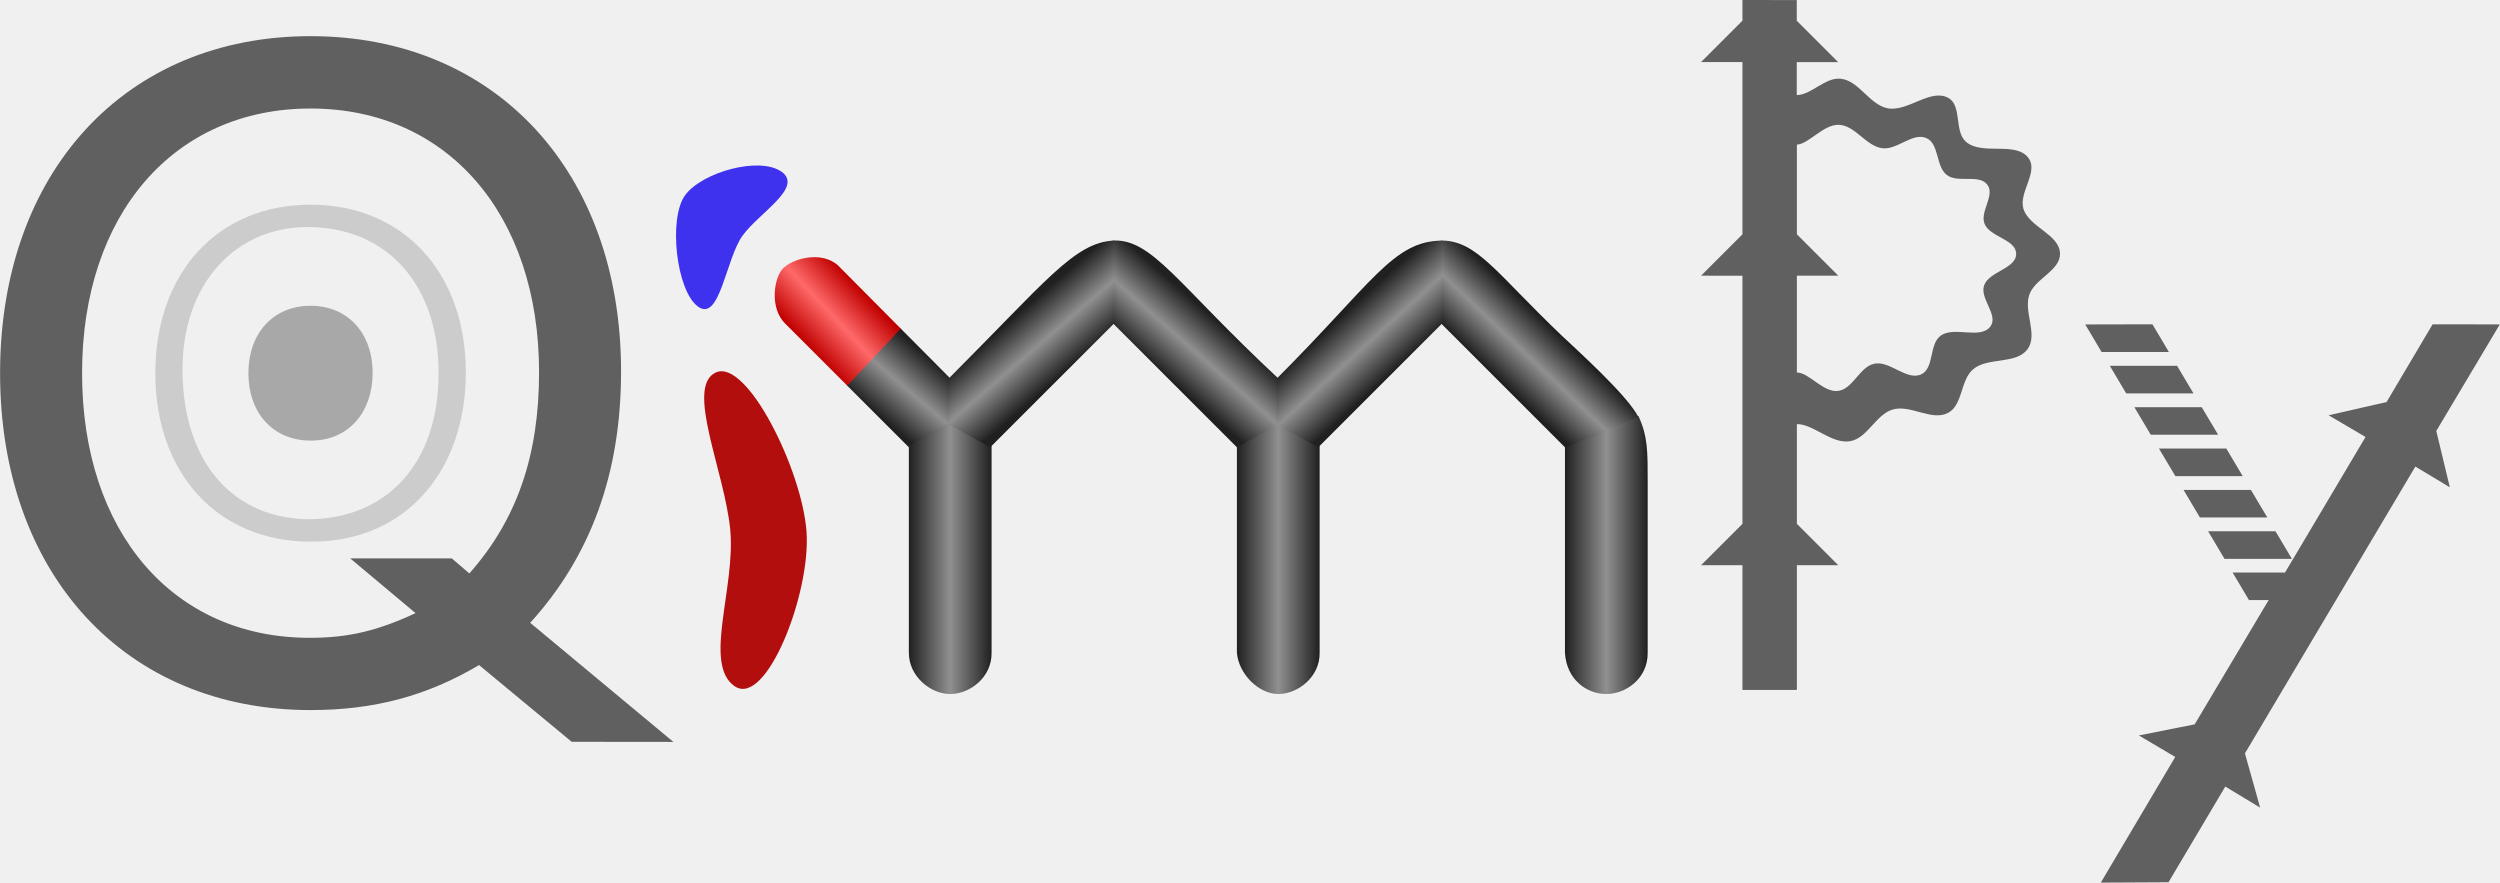
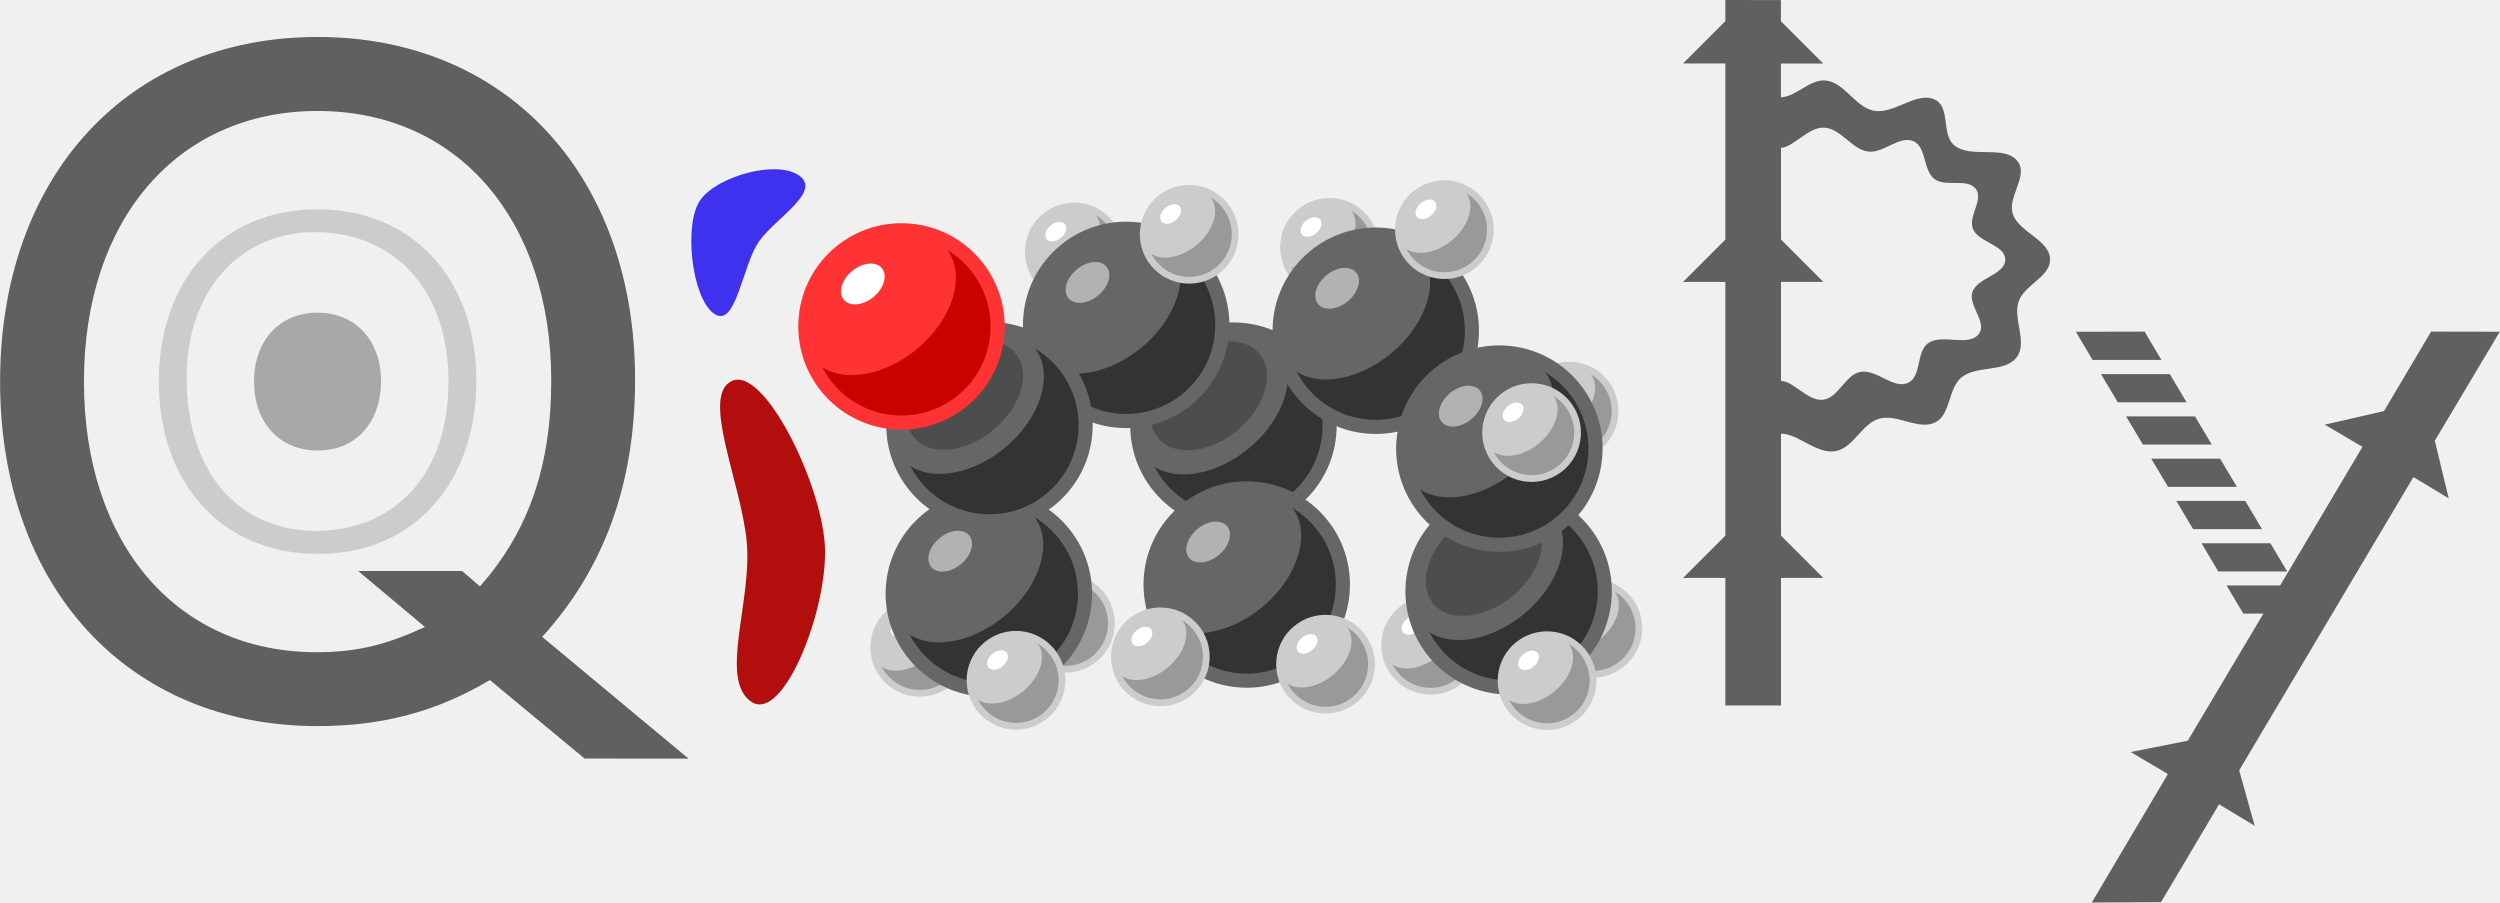
- <svg xmlns="http://www.w3.org/2000/svg" xmlns:xlink="http://www.w3.org/1999/xlink" id="svg8" width="181.37" height="64.036" version="1.1" viewBox="0 0 47.987 16.943">
-   <defs id="defs2">
-     <linearGradient id="linearGradient4556">
-       <stop id="stop4550" stop-color="#202020" offset="0" />
-       <stop id="stop4552" stop-color="#909090" offset=".5" />
-       <stop id="stop4554" stop-color="#202020" offset="1" />
-     </linearGradient>
-     <linearGradient id="linearGradient895" x1="64.744" x2="66.332" y1="44.967" y2="44.967" gradientTransform="translate(-.10583 -.026458)" gradientUnits="userSpaceOnUse" xlink:href="#linearGradient4556" />
-     <linearGradient id="linearGradient905" x1="58.394" x2="59.982" y1="45.035" y2="45.035" gradientTransform="translate(-.052917 -.026455)" gradientUnits="userSpaceOnUse" xlink:href="#linearGradient4556" />
-     <linearGradient id="linearGradient913" x1="52.044" x2="53.632" y1="45.035" y2="45.035" gradientTransform="translate(0 -.026458)" gradientUnits="userSpaceOnUse" xlink:href="#linearGradient4556" />
-     <linearGradient id="linearGradient921" x1="63.432" x2="64.405" y1="41.524" y2="40.502" gradientTransform="translate(-.10581)" gradientUnits="userSpaceOnUse" xlink:href="#linearGradient4556" />
-     <linearGradient id="linearGradient929" x1="57.158" x2="58.115" y1="41.621" y2="40.533" gradientTransform="translate(-.052917)" gradientUnits="userSpaceOnUse" xlink:href="#linearGradient4556" />
-     <linearGradient id="linearGradient937" x1="60.285" x2="61.267" y1="40.482" y2="41.559" gradientTransform="translate(-.079375)" gradientUnits="userSpaceOnUse" xlink:href="#linearGradient4556" />
-     <linearGradient id="linearGradient945" x1="53.843" x2="54.787" y1="40.58" y2="41.674" gradientTransform="translate(-.026459)" gradientUnits="userSpaceOnUse" xlink:href="#linearGradient4556" />
-     <linearGradient id="linearGradient953" x1="51.402" x2="52.363" y1="42.218" y2="41.091" gradientUnits="userSpaceOnUse" xlink:href="#linearGradient4556" />
-     <linearGradient id="linearGradient961" x1="50.141" x2="51.222" y1="40.964" y2="39.949" gradientTransform="translate(.012892 .013183)" gradientUnits="userSpaceOnUse">
-       <stop id="stop963" stop-color="#c00000" offset="0" />
-       <stop id="stop965" stop-color="#ff6969" offset=".5" />
-       <stop id="stop967" stop-color="#c00000" offset="1" />
-     </linearGradient>
-   </defs>
-   <g id="layer1" transform="translate(-36.963 -47.901)">
-     <path id="path1604" d="m70.409 47.901v0.397l-0.794 0.794 0.794 9.5e-5v3.307l-0.794 0.794 0.794 9.5e-5v4.763l-0.794 0.794 0.794 9.5e-5v2.394h1.045v-2.394h0.794l-0.794-0.794v-1.914c0.308-0.007 0.667 0.386 1.019 0.328 0.336-0.055 0.493-0.511 0.819-0.608 0.342-0.102 0.754 0.232 1.068 0.062 0.281-0.153 0.232-0.627 0.476-0.834 0.284-0.241 0.829-0.087 1.047-0.389 0.203-0.283-0.082-0.716 0.033-1.044 0.108-0.31 0.596-0.461 0.589-0.789-0.008-0.371-0.597-0.506-0.703-0.862-0.092-0.309 0.287-0.696 0.104-0.963-0.236-0.344-0.898-0.046-1.21-0.324-0.224-0.2-0.071-0.69-0.332-0.837-0.345-0.195-0.783 0.274-1.172 0.196-0.347-0.07-0.546-0.53-0.898-0.566-0.298-0.031-0.56 0.31-0.842 0.314v-0.633h0.794l-0.794-0.794v-0.397zm2.682 2.845c0.288 0.039 0.586-0.312 0.852-0.193 0.245 0.11 0.176 0.544 0.389 0.707 0.213 0.163 0.624-0.026 0.781 0.191 0.145 0.201-0.147 0.51-0.058 0.742 0.1 0.261 0.605 0.299 0.608 0.579 0.003 0.29-0.528 0.337-0.617 0.613-0.081 0.249 0.277 0.561 0.127 0.776-0.187 0.269-0.704-0.011-0.965 0.188-0.217 0.166-0.117 0.618-0.364 0.736-0.279 0.134-0.604-0.267-0.906-0.202-0.283 0.061-0.408 0.489-0.696 0.522-0.286 0.032-0.56-0.358-0.788-0.353v-1.86h0.794l-0.794-0.794v-1.721c0.223-0.007 0.507-0.388 0.803-0.38 0.315 0.008 0.52 0.406 0.833 0.449z" fill="#606060" />
-     <path id="path838" d="m49.888 62.142-2.748-2.286c1.168-1.287 1.744-2.879 1.744-4.826 0-3.827-2.405-6.435-5.96-6.435s-5.96 2.608-5.96 6.468 2.405 6.468 5.96 6.468c1.219 0 2.235-0.271 3.234-0.864l1.778 1.473zm-4.252-3.522-1.95 4e-6 1.253 1.05c-0.728 0.339-1.287 0.474-2.032 0.474-2.625 0-4.369-2.032-4.369-5.08s1.761-5.08 4.386-5.08c2.625 0 4.386 2.032 4.386 5.063 0 1.592-0.423 2.828-1.338 3.861z" fill="#606060" />
-     <path id="path973" d="m50.98 58.073c0.104 1.114-0.526 2.574 0.081 2.998 0.606 0.423 1.468-1.778 1.383-2.964-0.085-1.186-1.146-3.328-1.741-3.056-0.595 0.271 0.174 1.909 0.277 3.023z" fill="#b20e0e" />
-     <path id="path840" d="m51.966 51.199c-0.419-0.303-1.529 5e-3 -1.853 0.45-0.324 0.445-0.17 1.835 0.249 2.138 0.419 0.303 0.532-0.919 0.855-1.364 0.324-0.445 1.168-0.922 0.749-1.225z" fill="#3f32ee" />
-     <g id="g861" transform="translate(2.3641,13.613)" fill-rule="evenodd">
-       <path id="path836" d="m64.638 42.847v3.969c0.03 0.52 0.42 0.794 0.794 0.794s0.8-0.298 0.794-0.794v-3.241c0-0.624 0.005-0.903-0.178-1.304" fill="url(#linearGradient895)" />
-       <path id="path824" d="m52.838 41.551-0.962-0.968-1.028 1.095 1.196 1.196 0.794-0.441" fill="url(#linearGradient953)" />
-       <path id="path839" d="m58.341 42.847v3.969c0.033 0.409 0.42 0.794 0.794 0.794 0.374 0 0.802-0.326 0.794-0.794v-3.969l-0.794-0.441" fill="url(#linearGradient905)" />
-       <path id="path843" d="m62.257 40.493 2.381 2.381 1.41-0.576c-0.183-0.4-1.245-1.352-1.46-1.557-1.278-1.218-1.639-1.839-2.331-1.836" fill="url(#linearGradient921)" />
-       <path id="path845" d="m55.96 40.493 2.381 2.381 0.794-0.441v-0.882c-1.938-1.804-2.411-2.679-3.175-2.646" fill="url(#linearGradient929)" />
-       <path id="path847" d="m59.109 42.433 0.794 0.441 2.381-2.381 2e-5 -1.587c-0.943 0.004-1.337 0.808-3.175 2.646" fill="url(#linearGradient937)" />
-       <path id="path849" d="m52.838 42.406-0.794 0.441-2e-6 3.969c0 0.459 0.42 0.794 0.794 0.794s0.802-0.318 0.794-0.794v-3.969" fill="url(#linearGradient913)" />
-       <path id="path851" d="m55.987 38.905c-0.764 0.033-1.304 0.775-3.175 2.646v0.882l0.794 0.441 2.381-2.381" fill="url(#linearGradient945)" />
-       <path id="path863" d="m51.889 40.596-1.206-1.214c-0.331-0.295-0.895-0.12-1.063 0.067-0.168 0.187-0.252 0.761 0.056 1.056l1.185 1.185" fill="url(#linearGradient961)" />
+ <svg xmlns="http://www.w3.org/2000/svg" xmlns:xlink="http://www.w3.org/1999/xlink" width="177.37" height="64.036" version="1.1" viewBox="0 0 46.928 16.943">
+   <path d="m32.387 6.5e-5v0.397l-0.794 0.794 0.794 9.5e-5v3.307l-0.794 0.794 0.794 9.5e-5v4.763l-0.794 0.794 0.794 9.5e-5v2.394h1.045v-2.394h0.794l-0.794-0.794v-1.914c0.308-0.007 0.667 0.386 1.019 0.328 0.336-0.055 0.493-0.511 0.819-0.608 0.342-0.102 0.754 0.232 1.068 0.062 0.281-0.153 0.232-0.627 0.476-0.834 0.284-0.241 0.829-0.087 1.047-0.389 0.203-0.283-0.082-0.716 0.033-1.044 0.108-0.31 0.596-0.461 0.589-0.789-0.008-0.371-0.597-0.506-0.703-0.862-0.092-0.309 0.287-0.696 0.104-0.963-0.236-0.344-0.898-0.046-1.21-0.324-0.224-0.2-0.071-0.69-0.332-0.837-0.345-0.195-0.783 0.274-1.172 0.196-0.347-0.07-0.546-0.53-0.898-0.566-0.298-0.031-0.56 0.31-0.842 0.314v-0.633h0.794l-0.794-0.794v-0.397zm2.682 2.845c0.288 0.039 0.586-0.312 0.852-0.193 0.245 0.11 0.176 0.544 0.389 0.707 0.213 0.163 0.624-0.026 0.781 0.191 0.145 0.201-0.147 0.51-0.058 0.742 0.1 0.261 0.605 0.299 0.608 0.579 0.003 0.29-0.528 0.337-0.617 0.613-0.081 0.249 0.277 0.561 0.127 0.776-0.187 0.269-0.704-0.011-0.965 0.188-0.217 0.166-0.117 0.618-0.364 0.736-0.279 0.134-0.604-0.267-0.906-0.202-0.283 0.061-0.408 0.489-0.696 0.522-0.286 0.032-0.56-0.358-0.788-0.353v-1.86h0.794l-0.794-0.794v-1.721c0.223-0.007 0.507-0.388 0.803-0.38 0.315 0.008 0.52 0.406 0.833 0.449z" fill="#606060" />
+   <path d="m12.925 14.241-2.748-2.286c1.168-1.287 1.744-2.879 1.744-4.826 0-3.827-2.405-6.435-5.96-6.435s-5.96 2.608-5.96 6.468 2.405 6.468 5.96 6.468c1.219 0 2.235-0.271 3.234-0.864l1.778 1.473zm-4.252-3.522-1.95 4e-6 1.253 1.05c-0.728 0.339-1.287 0.474-2.032 0.474-2.625 0-4.369-2.032-4.369-5.08s1.761-5.08 4.386-5.08c2.625 0 4.386 2.032 4.386 5.063 0 1.592-0.423 2.828-1.338 3.861z" fill="#606060" />
+   <path d="m14.017 10.172c0.104 1.114-0.526 2.574 0.081 2.998 0.606 0.423 1.468-1.778 1.383-2.964-0.085-1.186-1.146-3.328-1.741-3.056-0.595 0.271 0.174 1.909 0.277 3.023z" fill="#b20e0e" />
+   <path d="m15.003 3.298c-0.419-0.303-1.529 5e-3 -1.853 0.45-0.324 0.445-0.17 1.835 0.249 2.138 0.419 0.303 0.532-0.919 0.855-1.364 0.324-0.445 1.168-0.922 0.749-1.225z" fill="#3f32ee" />
+   <g fill="#606060">
+     <path d="m40.257 6.225-1.29 0.003 0.314 0.529h1.292zm5.378 0-0.884 1.492-1.113 0.254 0.709 0.417-1.401 2.36-5.16e-4 -1e-3 -0.144 0.243h-1.006l0.315 0.529h0.377l-1.42 2.385-1.071 0.213 0.698 0.413-1.429 2.412 1.3-0.007 1.09-1.837 0.669 0.405-0.292-1.042 3.271-5.505 0.662 0.398-0.26-1.082 1.219-2.045zm-6.196 0.797 0.314 0.529h1.292l-0.315-0.529zm0.471 0.794 0.315 0.529h1.293l-0.315-0.529zm0.472 0.794 0.315 0.529h1.293l-0.315-0.529zm0.472 0.794 0.314 0.529h1.294l-0.315-0.529zm0.472 0.794 0.314 0.529h1.294l-0.315-0.529z" />
+     <path d="m8.941 7.146c0-1.913-1.202-3.217-2.98-3.217s-2.98 1.304-2.98 3.234 1.202 3.234 2.98 3.234c1.835 0.009 2.983-1.371 2.98-3.251zm-2.989 2.821c-1.453 0-2.42-1.061-2.449-2.804-0.029-1.727 1.036-2.834 2.458-2.805 1.516 0.031 2.457 1.155 2.457 2.796 0.004 1.759-1.003 2.79-2.466 2.813z" fill-opacity=".251" stroke-width=".5" />
+     <path d="m7.152 7.156c0-0.765-0.481-1.287-1.192-1.287s-1.192 0.522-1.192 1.294 0.481 1.294 1.192 1.294c0.734 0.004 1.193-0.549 1.192-1.3z" fill-opacity=".502" stroke-width=".2" />
+   </g>
+   <g transform="rotate(5.2949 234.33 9.8219)">
+     <g id="g4919" transform="matrix(.47809 0 0 .47809 7.9037 24.31)">
+       <circle cx="21.966" cy="16.448" r="1.805" fill="#999" stroke="#ccc" stroke-linecap="round" stroke-linejoin="bevel" stroke-width=".265" />
+       <ellipse transform="rotate(-45)" cx="3.856" cy="26.569" rx="1.625" ry="1.105" fill="#ccc" />
+       <ellipse transform="rotate(-45)" cx="3.853" cy="26.086" rx=".464" ry=".316" fill="#fff" />
    </g>
-     <path id="path1618" d="m78.279 54.126-1.29 0.003 0.314 0.529h1.292zm5.378 0-0.884 1.492-1.113 0.254 0.709 0.417-1.401 2.36-5.16e-4 -1e-3 -0.144 0.243h-1.006l0.315 0.529h0.377l-1.42 2.385-1.071 0.213 0.698 0.413-1.429 2.412 1.3-0.007 1.09-1.837 0.669 0.405-0.292-1.042 3.271-5.505 0.662 0.398-0.26-1.082 1.219-2.045zm-6.196 0.797 0.314 0.529h1.292l-0.315-0.529zm0.471 0.794 0.315 0.529h1.293l-0.315-0.529zm0.472 0.794 0.315 0.529h1.293l-0.315-0.529zm0.472 0.794 0.314 0.529h1.294l-0.315-0.529zm0.472 0.794 0.314 0.529h1.294l-0.315-0.529z" fill="#606060" />
-     <path id="path4558" d="m45.904 55.047c0-1.913-1.202-3.217-2.98-3.217s-2.98 1.304-2.98 3.234 1.202 3.234 2.98 3.234c1.835 0.009 2.983-1.371 2.98-3.251zm-2.989 2.821c-1.453 0-2.42-1.061-2.449-2.804-0.029-1.727 1.036-2.834 2.458-2.805 1.516 0.031 2.457 1.155 2.457 2.796 0.004 1.759-1.003 2.79-2.466 2.813z" fill="#606060" fill-opacity=".251" stroke-width=".5" />
-     <path id="path4562" d="m44.115 55.057c0-0.765-0.481-1.287-1.192-1.287s-1.192 0.522-1.192 1.294 0.481 1.294 1.192 1.294c0.734 0.004 1.193-0.549 1.192-1.3z" fill="#606060" fill-opacity=".502" stroke-width=".2" />
+     <use transform="translate(.8255 -1.1498)" width="100%" height="100%" xlink:href="#use8669" />
+     <use id="use5408" transform="translate(3.0038 -.59826)" width="100%" height="100%" xlink:href="#use5406" />
+     <use id="use5406" transform="translate(5.0321 -.68438)" width="100%" height="100%" xlink:href="#use5402" />
+     <use transform="translate(.66435 -.46722)" width="100%" height="100%" xlink:href="#use5410" />
+     <g id="g7997" transform="translate(7.3501 13.657)">
+       <circle cx="21.966" cy="16.448" r="1.805" fill="#333" stroke="#666" stroke-linecap="round" stroke-linejoin="bevel" stroke-width=".265" />
+       <ellipse transform="rotate(-45)" cx="3.856" cy="26.569" rx="1.625" ry="1.105" fill="#666" />
+       <ellipse transform="rotate(-45)" cx="3.902" cy="26.436" rx="1.237" ry=".842" fill="#4d4d4d" />
+     </g>
+     <g id="use7823" transform="translate(-2.3618 14.602)">
+       <circle cx="21.966" cy="16.448" r="1.805" fill="#333" stroke="#666" stroke-linecap="round" stroke-linejoin="bevel" stroke-width=".265" />
+       <ellipse transform="rotate(-45)" cx="3.856" cy="26.569" rx="1.625" ry="1.105" fill="#666" />
+       <ellipse transform="rotate(-45)" cx="3.853" cy="26.086" rx=".464" ry=".316" fill="#b2b2b2" />
+     </g>
+     <use transform="translate(-2.1167 .52917)" width="100%" height="100%" xlink:href="#use5416" />
+     <use id="use5414" transform="translate(-2.1167 .52917)" width="100%" height="100%" xlink:href="#use5412" />
+     <use transform="translate(-5.4304 -2.6189)" width="100%" height="100%" xlink:href="#g7997" />
+     <g transform="translate(-.26084 9.3402)">
+       <circle cx="21.966" cy="16.448" r="1.805" fill="#333" stroke="#666" stroke-linecap="round" stroke-linejoin="bevel" stroke-width=".265" />
+       <ellipse transform="rotate(-45)" cx="3.856" cy="26.569" rx="1.625" ry="1.105" fill="#666" />
+       <ellipse transform="rotate(-45)" cx="3.853" cy="26.086" rx=".464" ry=".316" fill="#b2b2b2" />
+     </g>
+     <g id="use5310" transform="translate(4.4151 9.0174)">
+       <circle cx="21.966" cy="16.448" r="1.805" fill="#333" stroke="#666" stroke-linecap="round" stroke-linejoin="bevel" stroke-width=".265" />
+       <ellipse transform="rotate(-45)" cx="3.856" cy="26.569" rx="1.625" ry="1.105" fill="#666" />
+       <ellipse transform="rotate(-45)" cx="3.853" cy="26.086" rx=".464" ry=".316" fill="#b2b2b2" />
+     </g>
+     <use transform="translate(2.5143 1.9891)" width="100%" height="100%" xlink:href="#use5310" />
+     <use id="use5410" transform="translate(-1.4851 -3.5517)" width="100%" height="100%" xlink:href="#use5408" />
+     <use id="use5412" transform="translate(-1.9815 -3.6422)" width="100%" height="100%" xlink:href="#use5410" />
+     <use id="use5416" transform="translate(-2.6459)" width="100%" height="100%" xlink:href="#use5414" />
+     <use transform="translate(-9.9919 -2.2059)" width="100%" height="100%" xlink:href="#g7997" />
+     <g transform="translate(-4.4577 9.7582)">
+       <circle cx="21.966" cy="16.448" r="1.805" fill="#cb0101" stroke="#f33" stroke-linecap="round" stroke-linejoin="bevel" stroke-width=".265" />
+       <ellipse transform="rotate(-45)" cx="3.856" cy="26.569" rx="1.625" ry="1.105" fill="#f33" />
+       <ellipse transform="rotate(-45)" cx="3.853" cy="26.086" rx=".464" ry=".316" fill="#fff" />
+     </g>
+     <use transform="translate(4.805 -.61781)" width="100%" height="100%" xlink:href="#use7823" />
+     <use transform="translate(2.2374 .4604)" width="100%" height="100%" xlink:href="#use5406" />
+     <use transform="translate(3.1004 -.14827)" width="100%" height="100%" xlink:href="#use5402" />
+     <use id="use5402" transform="translate(4.514 -.24045)" width="100%" height="100%" xlink:href="#g4919" />
+     <use id="use8669" transform="translate(1.8564 .44807)" width="100%" height="100%" xlink:href="#g4919" />
  </g>
</svg>
